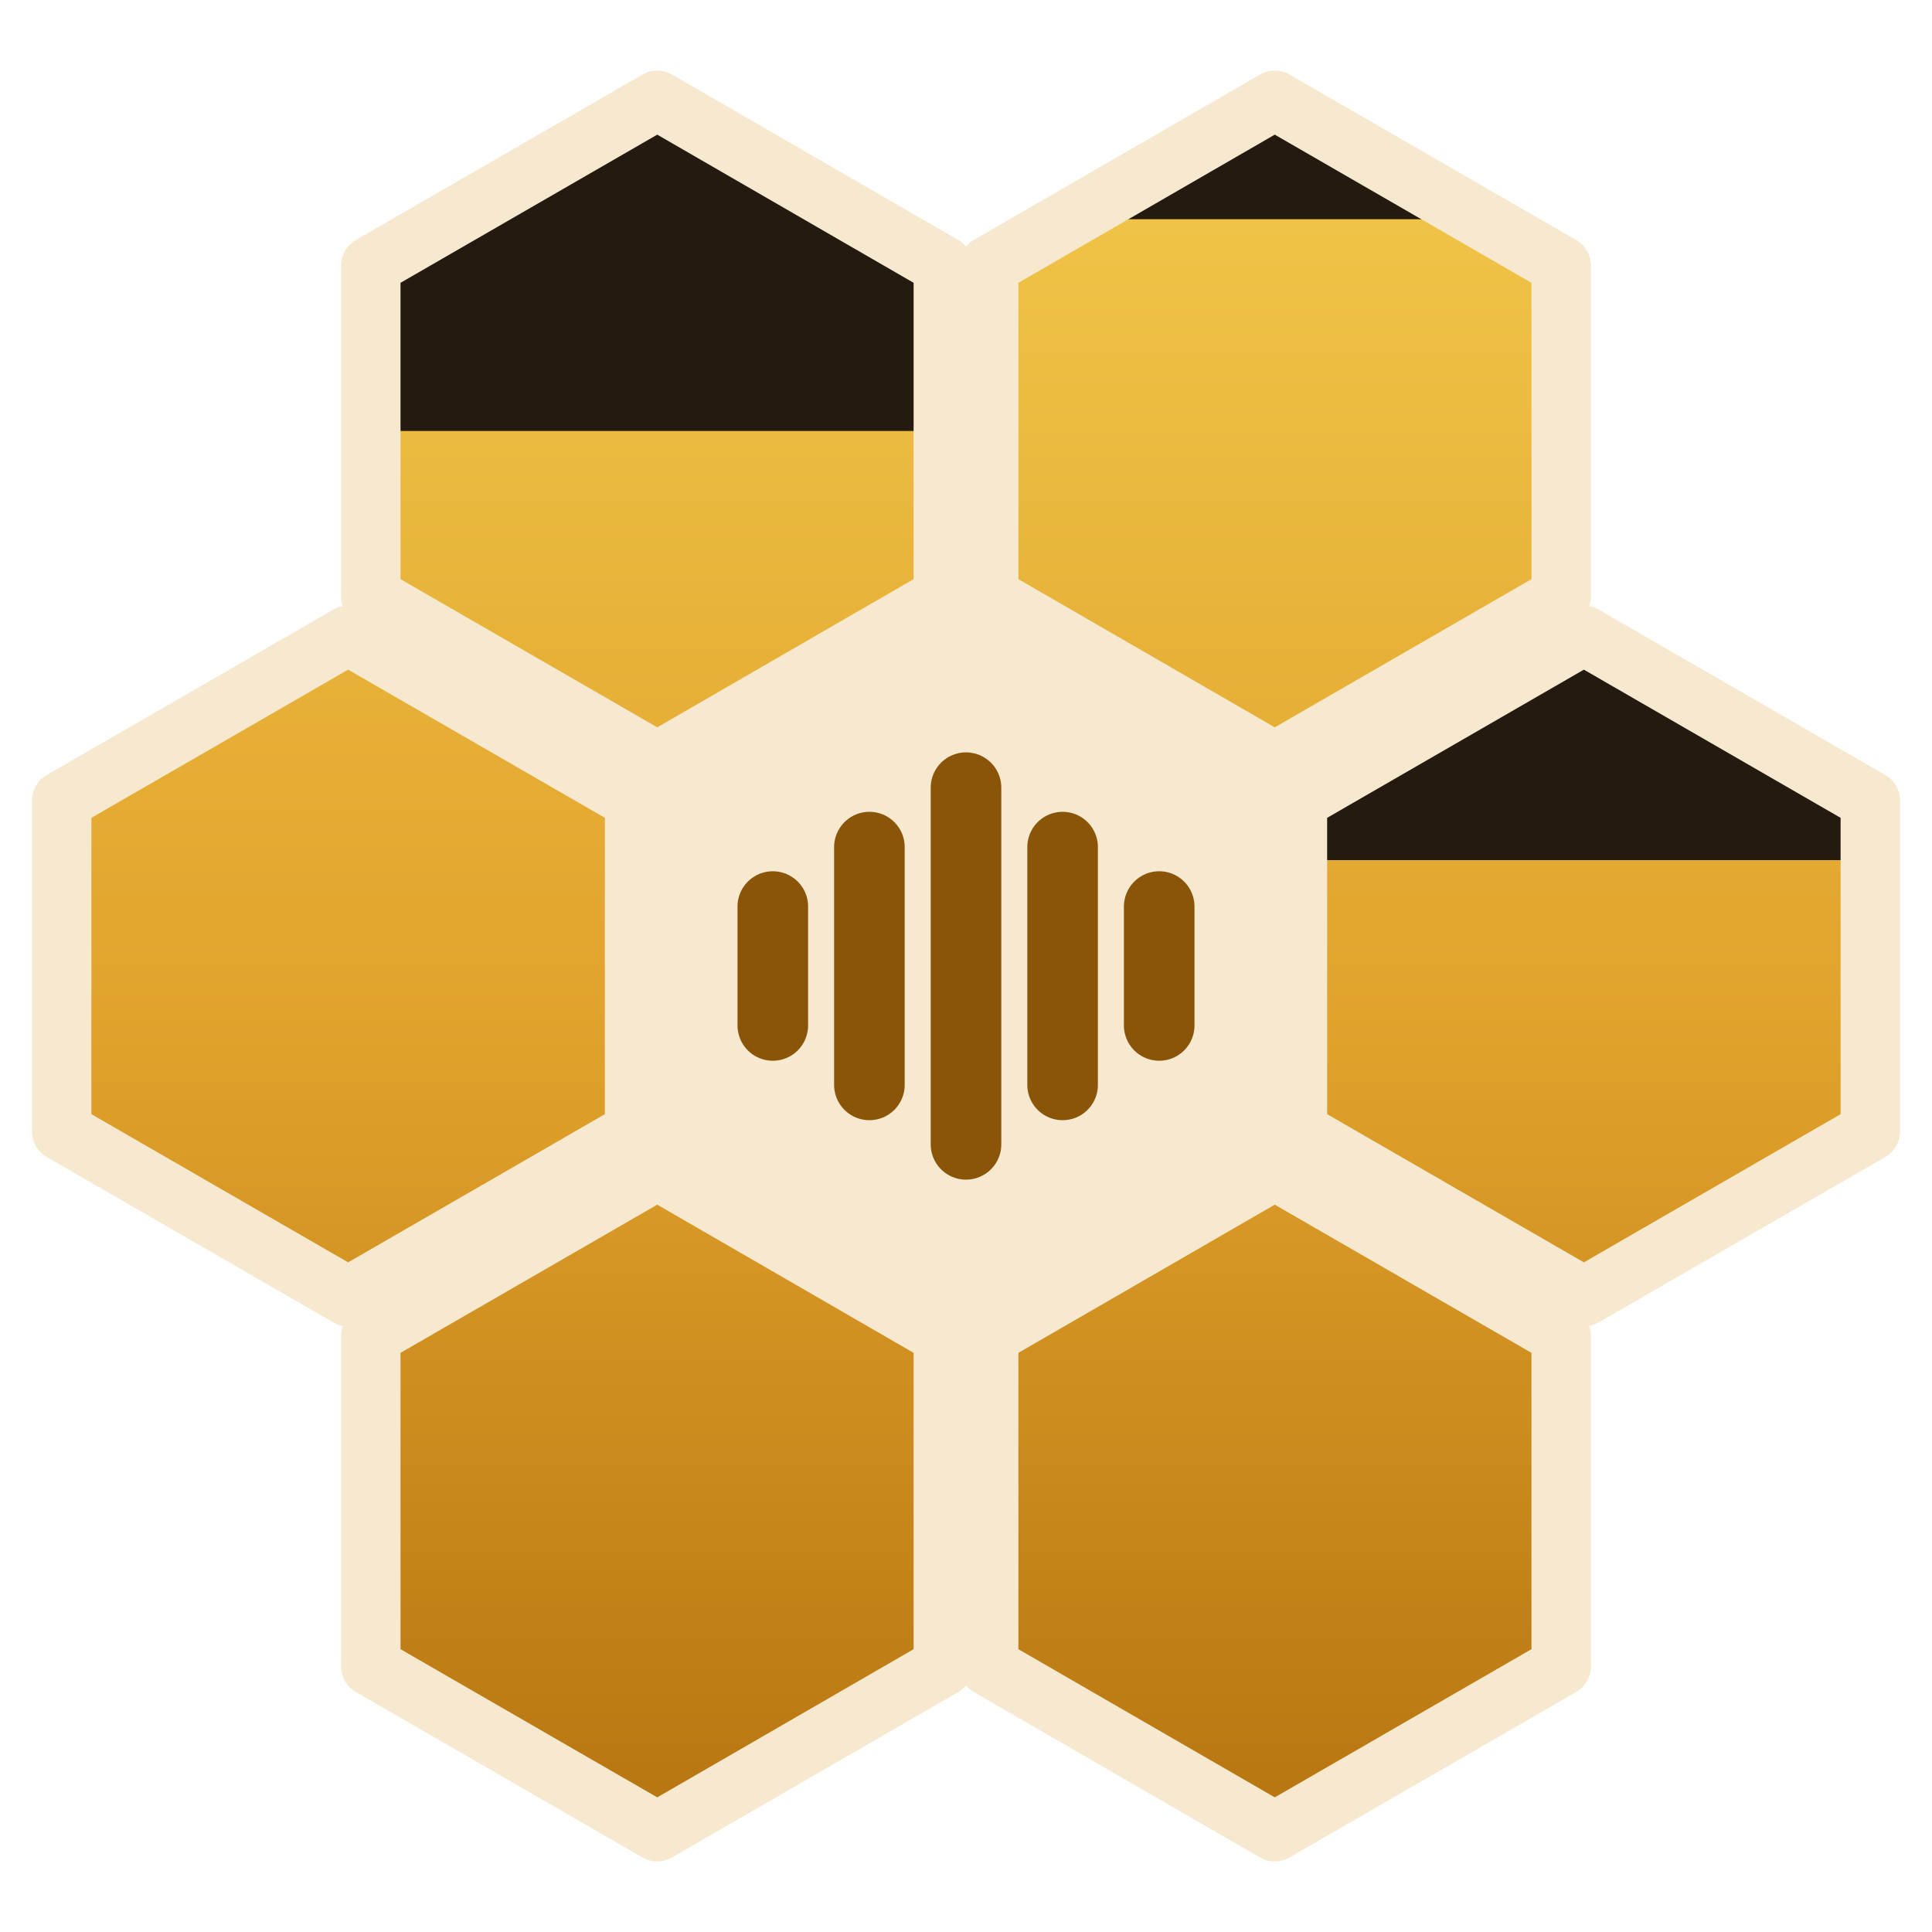
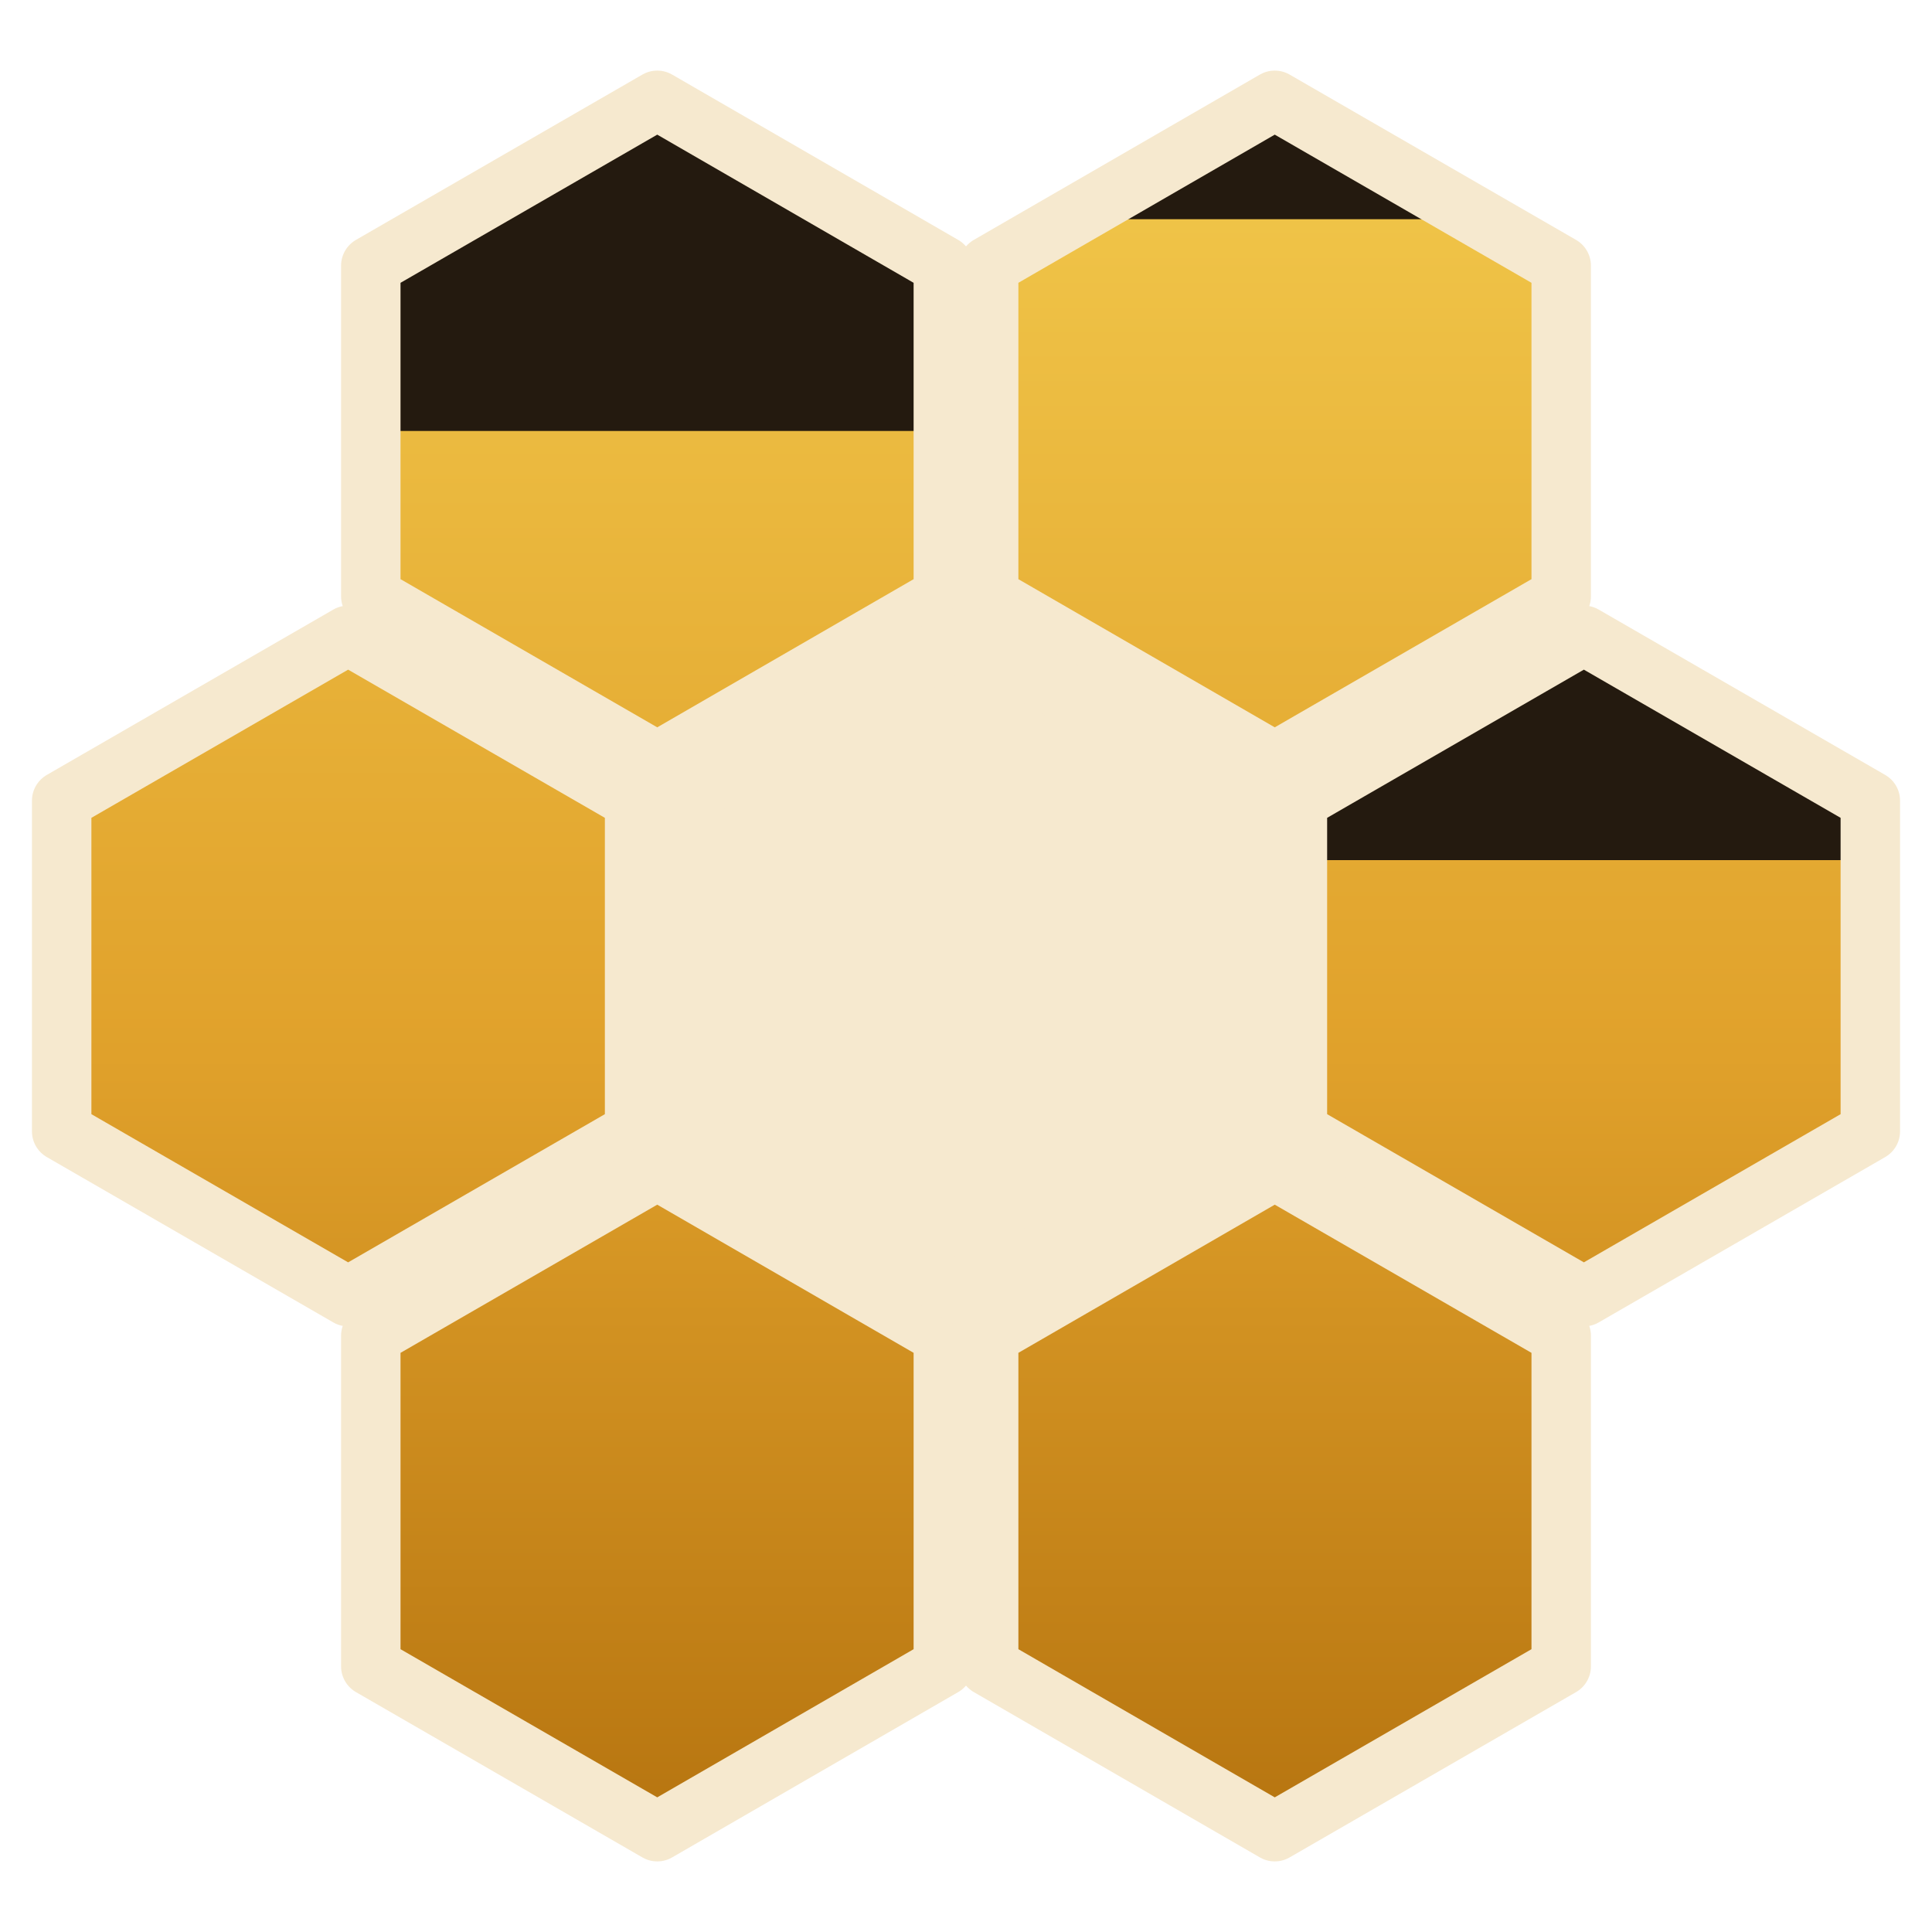
<svg xmlns="http://www.w3.org/2000/svg" viewBox="6 6 52 52">
  <defs>
    <linearGradient id="bm" x1="0" y1="8" x2="0" y2="56" gradientUnits="userSpaceOnUse">
      <stop offset="0" stop-color="#f2c94c" />
      <stop offset=".55" stop-color="#e0a12b" />
      <stop offset="1" stop-color="#b5730f" />
    </linearGradient>
    <clipPath id="bc0">
      <path d="M23.69 8.70L31.39 13.15L31.39 22.05L23.69 26.50L15.98 22.05L15.98 13.15Z" />
    </clipPath>
    <clipPath id="bc1">
      <path d="M40.31 8.70L48.02 13.15L48.02 22.05L40.31 26.50L32.61 22.05L32.61 13.15Z" />
    </clipPath>
    <clipPath id="bc2">
      <path d="M15.37 23.10L23.08 27.55L23.08 36.45L15.37 40.90L7.66 36.45L7.66 27.55Z" />
    </clipPath>
    <clipPath id="bc3">
      <path d="M48.63 23.10L56.34 27.55L56.34 36.45L48.63 40.90L40.92 36.45L40.92 27.55Z" />
    </clipPath>
    <clipPath id="bc4">
      <path d="M23.69 37.50L31.39 41.95L31.39 50.85L23.69 55.30L15.98 50.85L15.98 41.95Z" />
    </clipPath>
    <clipPath id="bc5">
      <path d="M40.31 37.50L48.02 41.95L48.02 50.85L40.31 55.30L32.61 50.85L32.61 41.95Z" />
    </clipPath>
  </defs>
  <path d="M23.69 8.70L31.39 13.15L31.39 22.05L23.69 26.50L15.98 22.05L15.98 13.15Z" fill="#241a0f" />
  <rect clip-path="url(#bc0)" x="14.79" y="17.60" width="17.80" height="8.90" fill="url(#bm)" />
  <path d="M40.31 8.70L48.02 13.15L48.02 22.05L40.31 26.50L32.61 22.05L32.61 13.15Z" fill="#241a0f" />
  <rect clip-path="url(#bc1)" x="31.41" y="11.90" width="17.80" height="14.60" fill="url(#bm)" />
  <path d="M15.37 23.10L23.08 27.55L23.08 36.45L15.37 40.90L7.66 36.45L7.66 27.55Z" fill="#241a0f" />
  <rect clip-path="url(#bc2)" x="6.47" y="23.10" width="17.80" height="17.80" fill="url(#bm)" />
  <path d="M48.63 23.10L56.34 27.55L56.34 36.45L48.63 40.90L40.92 36.45L40.92 27.55Z" fill="#241a0f" />
  <rect clip-path="url(#bc3)" x="39.73" y="29.15" width="17.80" height="11.75" fill="url(#bm)" />
  <path d="M23.69 37.50L31.39 41.95L31.39 50.85L23.69 55.30L15.98 50.85L15.98 41.95Z" fill="#241a0f" />
  <rect clip-path="url(#bc4)" x="14.79" y="37.50" width="17.80" height="17.80" fill="url(#bm)" />
  <path d="M40.31 37.50L48.02 41.95L48.02 50.85L40.31 55.30L32.61 50.85L32.61 41.95Z" fill="#241a0f" />
  <rect clip-path="url(#bc5)" x="31.41" y="37.50" width="17.80" height="17.80" fill="url(#bm)" />
  <path d="M32.00 23.10L39.71 27.55L39.71 36.45L32.00 40.90L24.29 36.45L24.29 27.55Z" fill="#f6e9cf" />
  <g fill="none" stroke="#f6e9cf" stroke-width="1.6" stroke-linejoin="round">
    <path d="M23.69 8.70L31.39 13.15L31.39 22.05L23.69 26.50L15.98 22.05L15.98 13.15Z" />
    <path d="M40.31 8.70L48.02 13.15L48.02 22.05L40.31 26.50L32.61 22.05L32.61 13.15Z" />
    <path d="M15.37 23.10L23.08 27.55L23.08 36.45L15.37 40.90L7.66 36.45L7.66 27.55Z" />
    <path d="M48.63 23.10L56.34 27.55L56.34 36.45L48.63 40.90L40.92 36.45L40.92 27.55Z" />
    <path d="M23.69 37.50L31.39 41.95L31.39 50.85L23.69 55.30L15.98 50.85L15.98 41.95Z" />
    <path d="M40.31 37.50L48.02 41.95L48.02 50.85L40.31 55.30L32.61 50.85L32.61 41.95Z" />
    <path d="M32.00 23.10L39.71 27.55L39.71 36.45L32.00 40.90L24.29 36.45L24.29 27.55Z" />
  </g>
-   <path d="M26.8 30.4v3.2M29.4 28.8v6.4M32.0 27.2v9.6M34.6 28.8v6.4M37.2 30.4v3.2" stroke="#8a5508" stroke-width="1.9" stroke-linecap="round" />
</svg>
